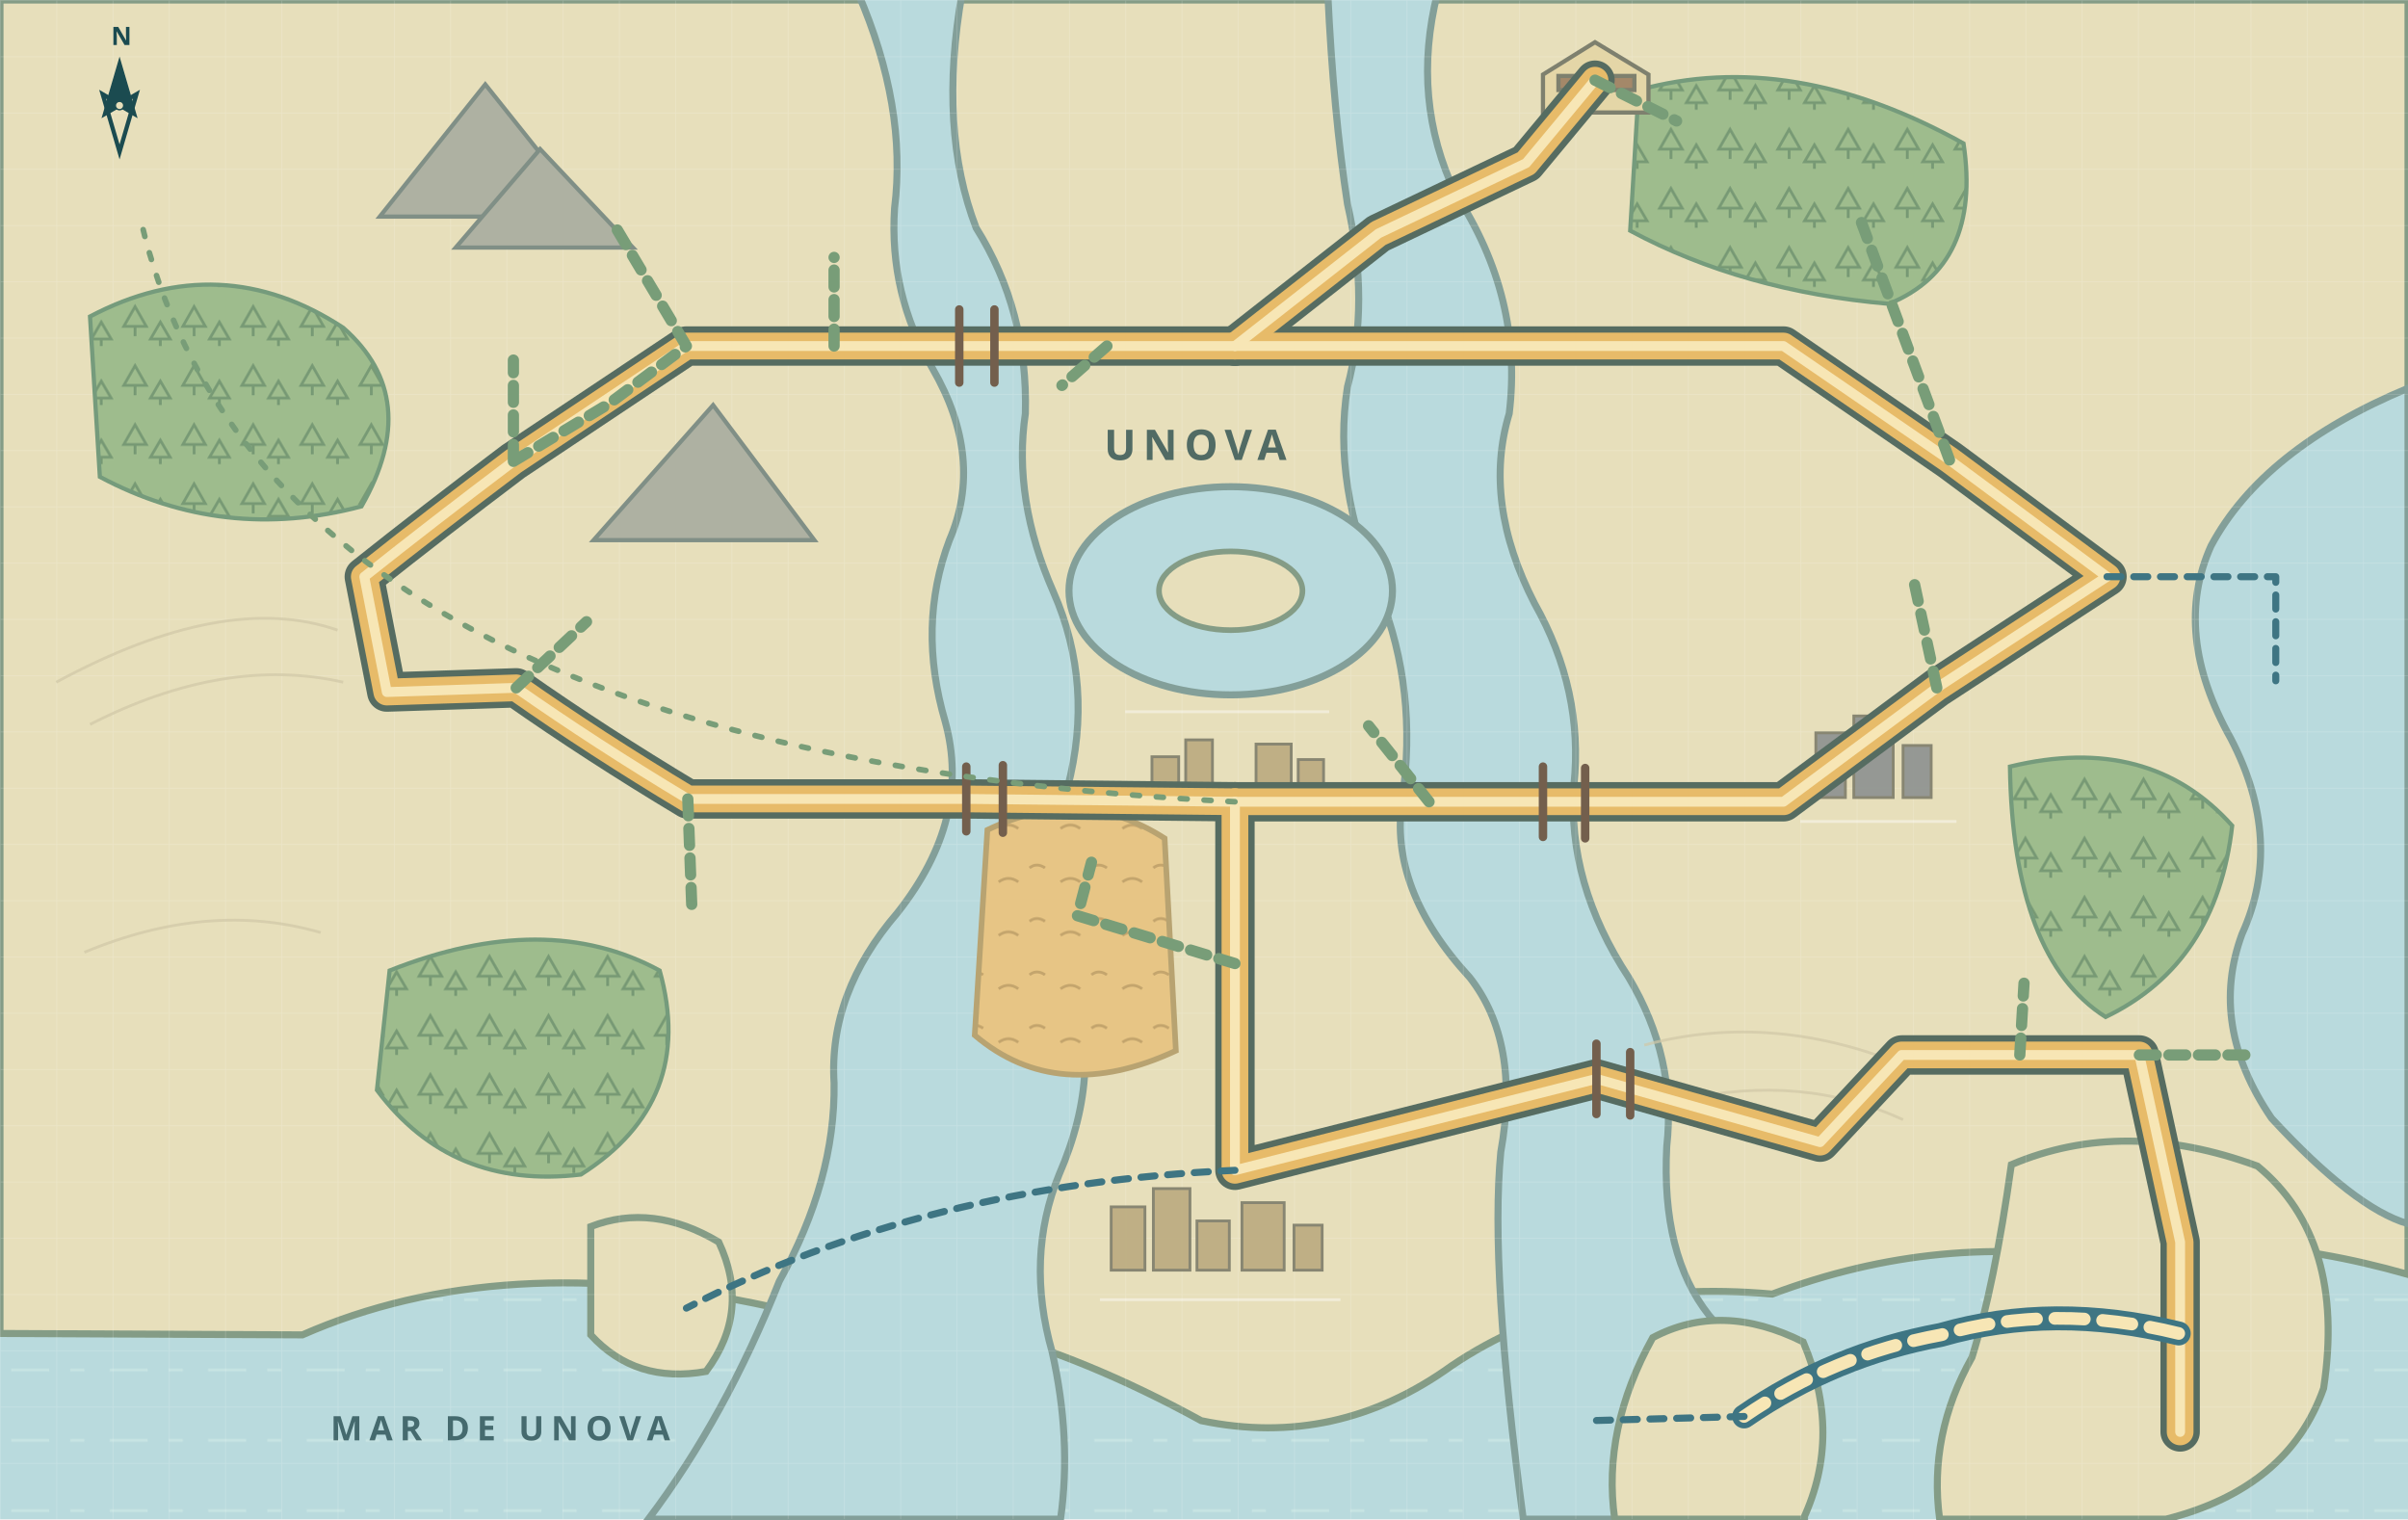
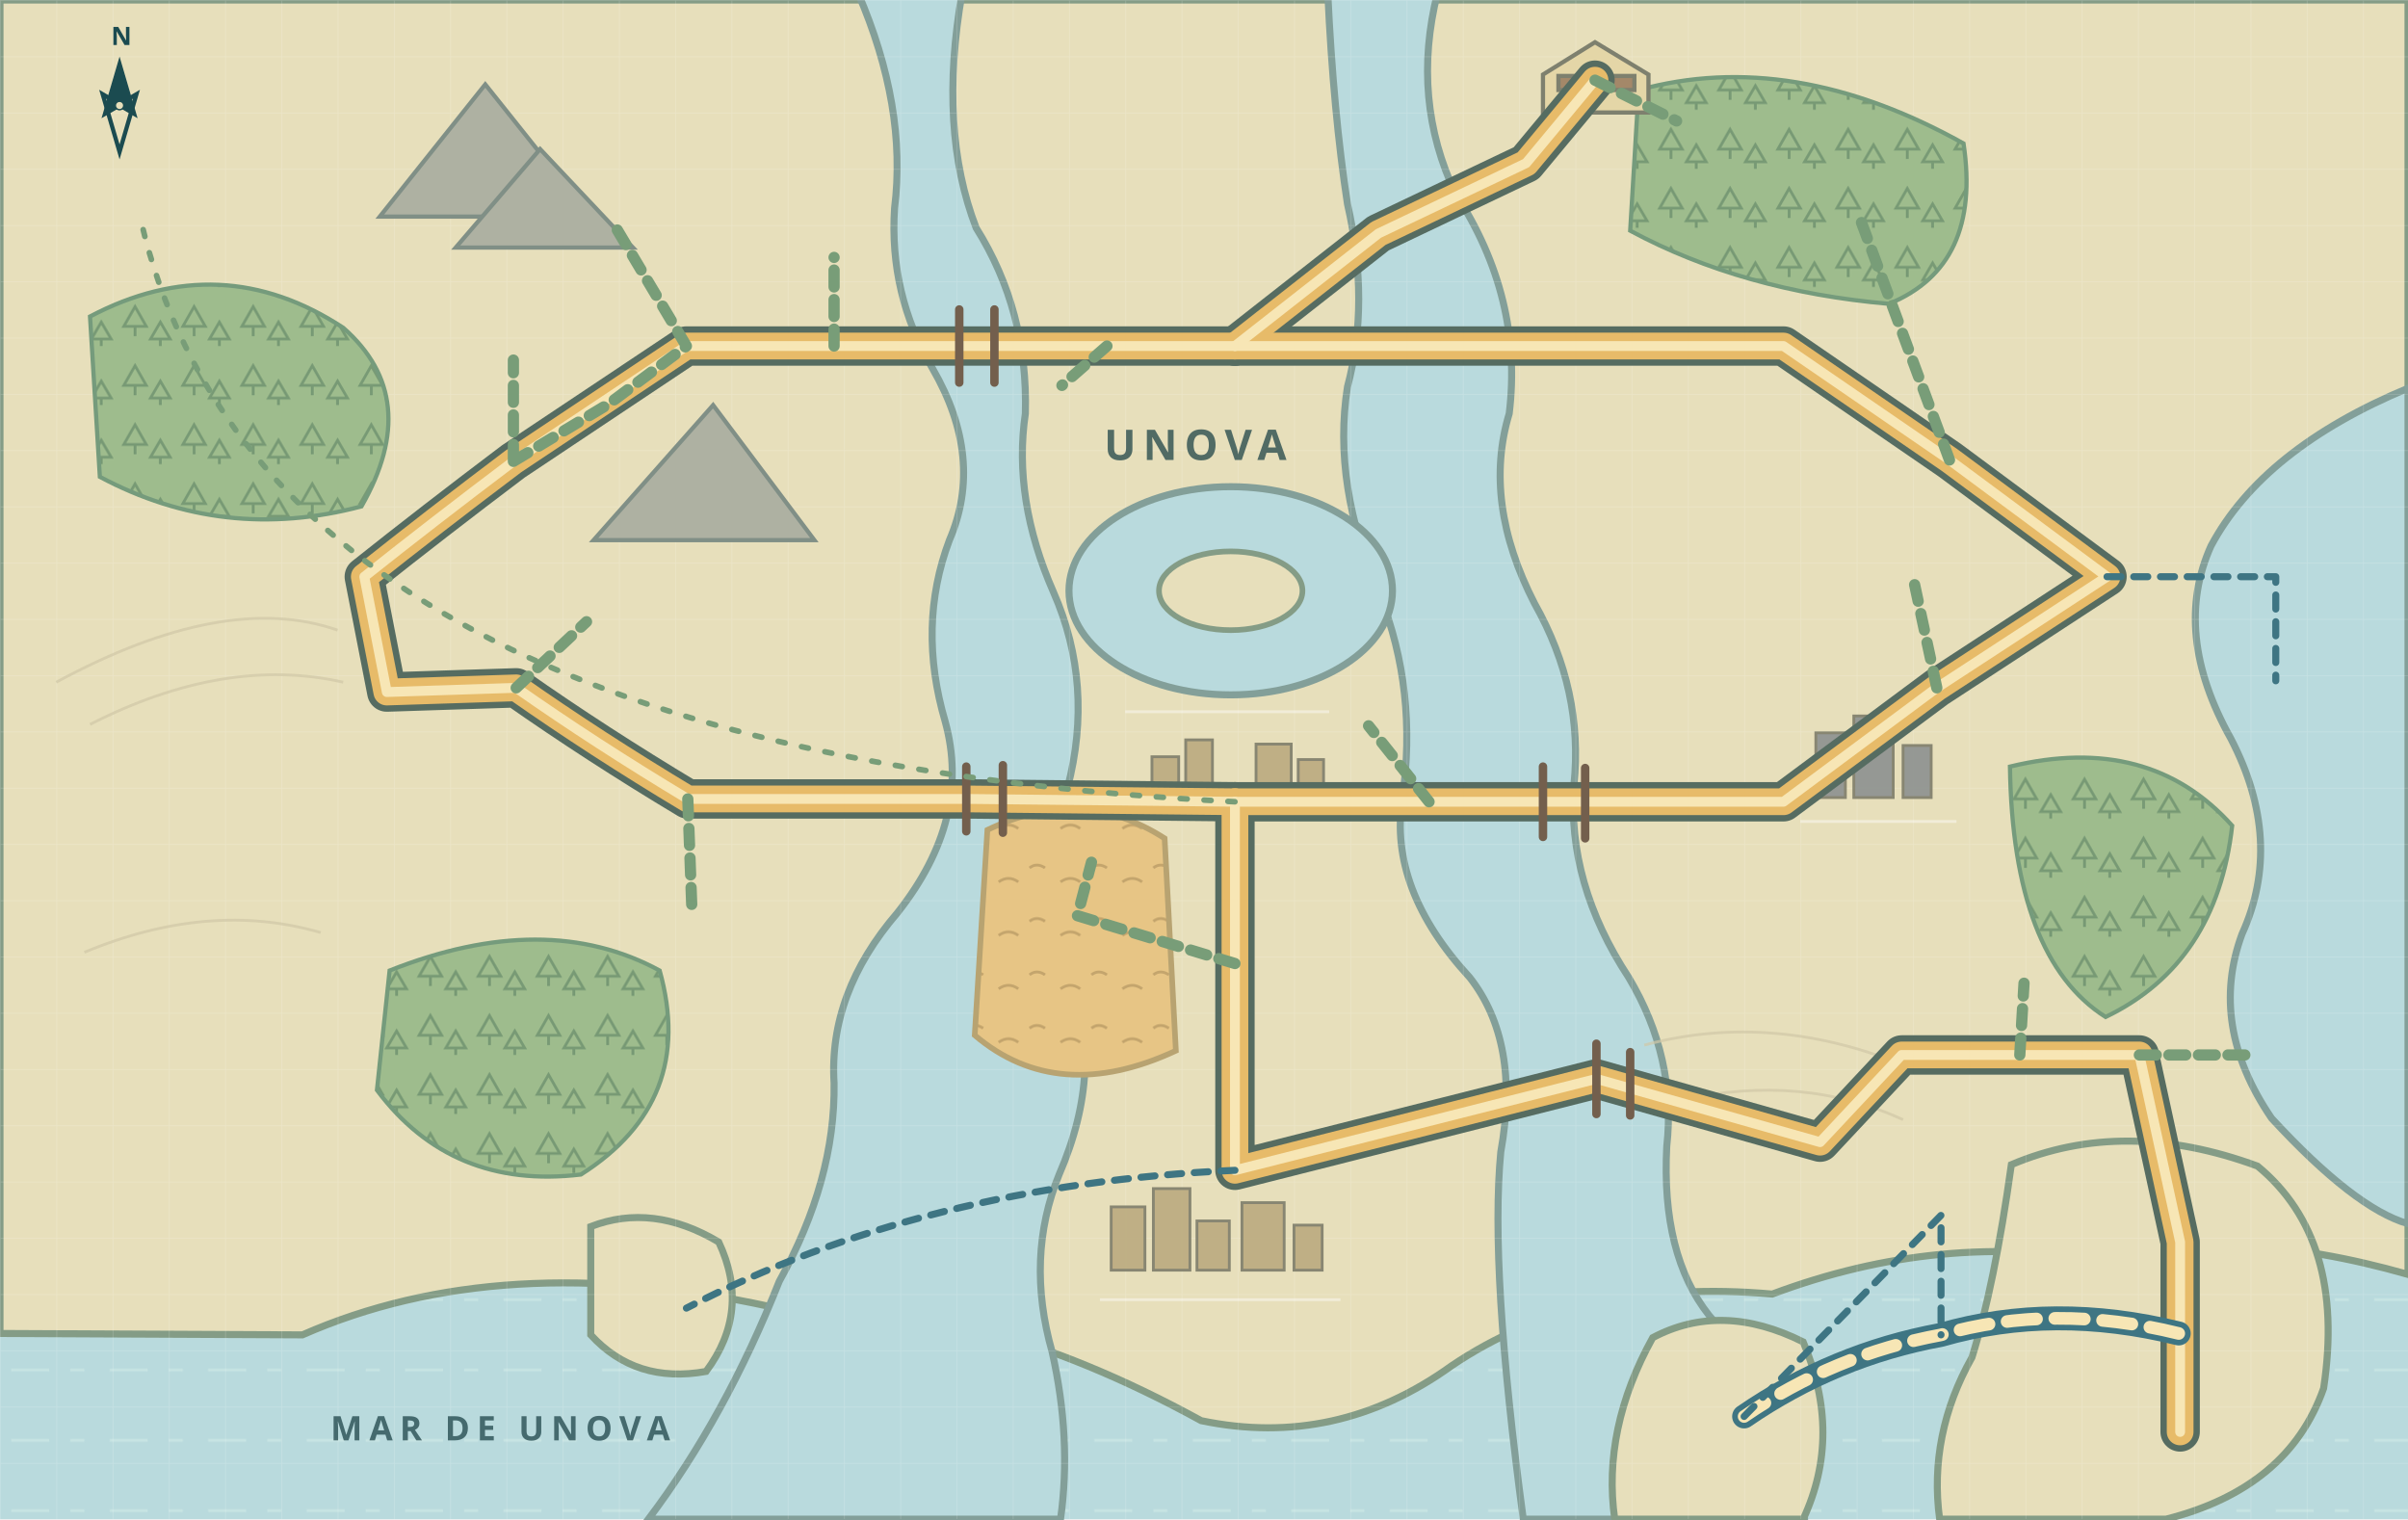
<svg xmlns="http://www.w3.org/2000/svg" viewBox="0 0 1712 1080" width="1712" height="1080">
  <defs>
    <pattern id="paper" width="40" height="40" patternUnits="userSpaceOnUse">
      <path d="M40 0H0V40" fill="none" stroke="#ffffff" stroke-opacity=".18" stroke-width="1" />
    </pattern>
    <pattern id="sea-lines" width="70" height="50" patternUnits="userSpaceOnUse">
      <path d="M8 24h27m15 0h10" fill="none" stroke="#dff4ed" stroke-opacity=".36" stroke-width="2" />
    </pattern>
    <pattern id="forest-pattern" width="42" height="42" patternUnits="userSpaceOnUse">
      <rect width="42" height="42" fill="#9ebc8d" />
      <path d="M12 8l-8 14h16zM30 19l-7 12h14z" fill="none" stroke="#789a75" stroke-width="2" />
      <path d="M12 22v7m18 2v5" stroke="#789a75" stroke-width="2" />
    </pattern>
    <pattern id="sand-pattern" width="44" height="38" patternUnits="userSpaceOnUse">
      <rect width="44" height="38" fill="#e7c585" />
      <path d="M6 19q7-5 14 0m8-10q5-4 11 0" fill="none" stroke="#c4a56d" stroke-width="2" />
    </pattern>
    <path id="road-south" d="M1550 1018 L1550 883 L1521 750 L1436 750 L1352 750 Q1322 782 1294 812 L1135 767 L878 832 L878 685 L878 570" />
    <path id="road-west" d="M878 570 L689 568 L489 568 Q424 529 367 489 L275 492 L259 410 Q308 371 365 328 L488 246 L593 246 L702 246 L787 246 L878 246" />
    <path id="road-league" d="M878 246 L980 166 L1085 116 L1134 57" />
    <path id="road-east" d="M878 246 L1027 246 L1112 246 L1188 246 L1268 246 L1386 327 L1498 410 L1377 489 L1268 570 L1207 570 L1115 570 L1016 570 L878 570" />
    <path id="sea-road" d="M1549 948 Q1460 926 1380 949 Q1304 963 1240 1007" />
  </defs>
  <rect width="1712" height="1080" fill="#b9dadd" />
  <rect width="1712" height="1080" fill="url(#sea-lines)" />
  <path d="M0 0H1712V906Q1585 870 1500 897Q1380 875 1260 920Q1125 908 1032 971Q950 1030 854 1010Q690 920 548 929Q356 887 215 949L0 948Z" fill="#e7dfbb" stroke="#849c86" stroke-width="5" />
  <path d="M610-5Q645 76 636 148Q632 209 663 262Q700 326 675 384Q652 445 672 513Q691 582 638 649Q589 706 593 770Q594 839 554 911Q516 1007 461 1080H754Q762 1023 748 961Q729 894 753 835Q786 759 760 694Q737 632 759 560Q778 487 749 421Q720 355 729 294Q731 221 694 162Q667 92 684-5Z" fill="#b9dadd" stroke="#839f99" stroke-width="5" />
  <path d="M944-5Q948 80 958 145Q974 215 958 275Q947 345 981 423Q1008 491 997 568Q987 632 1045 695Q1081 741 1067 819Q1059 902 1083 1080H1283Q1279 1008 1215 935Q1181 892 1185 815Q1192 752 1158 695Q1114 628 1119 558Q1126 491 1091 429Q1054 357 1073 294Q1083 212 1035 138Q1003 71 1022-5Z" fill="#b9dadd" stroke="#839f99" stroke-width="5" />
  <path d="M1712 276Q1609 319 1572 388Q1544 450 1586 525Q1624 598 1594 664Q1570 729 1615 795Q1674 859 1712 870V276Z" fill="#b9dadd" stroke="#839f99" stroke-width="5" />
  <path d="M1430 828Q1510 794 1605 829Q1668 881 1652 987Q1627 1058 1540 1080H1379Q1371 1020 1402 965Q1418 914 1430 828Z" fill="#e7dfbb" stroke="#849c86" stroke-width="5" />
  <path d="M420 872Q464 855 511 883Q534 932 502 975Q452 984 420 949Z" fill="#e7dfbb" stroke="#849c86" stroke-width="5" />
  <path d="M1175 951Q1224 925 1282 954Q1310 1020 1282 1080H1148Q1139 1016 1175 951Z" fill="#e7dfbb" stroke="#849c86" stroke-width="5" />
  <path d="M0 0H1712V1080H0Z" fill="url(#paper)" />
  <g fill="url(#forest-pattern)" stroke="#759b7c" stroke-width="3">
    <path d="M64 225Q157 176 244 233Q301 283 257 360Q159 386 71 339Z" />
    <path d="M277 690Q388 646 469 690Q495 783 413 835Q321 846 268 775Z" />
    <path d="M1165 64Q1274 34 1396 102Q1409 189 1343 216Q1239 207 1159 164Z" />
    <path d="M1429 545Q1528 521 1587 587Q1576 685 1497 723Q1431 681 1429 545Z" />
  </g>
  <path d="M702 590Q769 558 828 596L836 747Q752 786 693 736Z" fill="url(#sand-pattern)" stroke="#b8a371" stroke-width="4" />
  <g fill="#aeb1a2" stroke="#808f86" stroke-width="3">
    <path d="M270 154l75-94 75 94z" />
    <path d="M324 176l60-70 66 70z" />
    <path d="M422 384l85-96 72 96z" />
  </g>
  <g fill="none" stroke="#d0c8a6" stroke-width="2" opacity=".7">
    <path d="M40 485Q160 420 240 448M64 515Q160 466 244 485M1169 743Q1262 718 1360 760M1196 782Q1281 763 1353 796M60 677Q149 640 228 663" />
  </g>
  <ellipse cx="875" cy="420" rx="115" ry="74" fill="#b9dadd" stroke="#839f99" stroke-width="5" />
  <ellipse cx="875" cy="420" rx="51" ry="28" fill="#e7dfbb" stroke="#849c86" stroke-width="4" />
  <g fill="#bcab80" stroke="#807f6b" stroke-width="2" opacity=".92">
    <path d="M790 858h24v45h-24zM820 845h26v58h-26zM851 868h23v35h-23zM883 855h30v48h-30zM920 871h20v32h-20z" />
    <path d="M819 538h19v25h-19zM843 526h19v37h-19zM893 529h25v34h-25zM923 540h18v23h-18z" />
    <path d="M1291 521h21v46h-21zM1318 509h28v58h-28zM1353 530h20v37h-20z" fill="#8e9290" />
  </g>
  <g fill="#e4d6a7" stroke="#7e806e" stroke-width="3">
    <path d="M1097 53l37-23 38 23v27h-75z" />
    <path d="M1108 54h54v10h-54z" fill="#a48869" />
  </g>
  <g fill="none" stroke="#ffffff" stroke-opacity=".42" stroke-width="2">
    <path d="M782 924h171M1280 584h111M800 506h145" />
  </g>
  <g fill="none" stroke-linecap="round" stroke-linejoin="round">
    <g stroke="#566c61" stroke-width="28">
      <use href="#road-south" />
      <use href="#road-west" />
      <use href="#road-league" />
      <use href="#road-east" />
    </g>
    <g stroke="#e7bb69" stroke-width="19">
      <use href="#road-south" />
      <use href="#road-west" />
      <use href="#road-league" />
      <use href="#road-east" />
    </g>
    <g stroke="#f7e6b5" stroke-width="7">
      <use href="#road-south" />
      <use href="#road-west" />
      <use href="#road-league" />
      <use href="#road-east" />
    </g>
    <use href="#sea-road" stroke="#3e7583" stroke-width="17" />
    <use href="#sea-road" stroke="#f7e6b5" stroke-width="9" stroke-dasharray="21 13" />
    <g stroke="#735f4d" stroke-width="6">
      <path d="M1135 742v50m24-44v45M687 545v46m26-47v48M682 220v52m25-52v52M1097 545v50m30-49v50" />
    </g>
    <g stroke="#789d78" stroke-width="8" stroke-dasharray="12 9">
      <path d="M878 685L766 651L776 613" />
      <path d="M367 489L417 442" />
      <path d="M1386 327L1323 157" />
      <path d="M1521 750H1598M1436 750L1439 699M489 568L492 649M365 328V256M365 328L433 287L488 246M488 246L435 157M593 246V183M1016 570L973 516M1377 489L1360 410M787 246L755 274M1134 57L1192 86" />
    </g>
-     <path d="M1498 410H1618V484M1240 1007L1130 1010M878 832Q658 842 488 930" stroke="#3e7583" stroke-width="5" stroke-dasharray="10 9" />
+     <path d="M1498 410H1618V484M1240 1007L1380 864L1380 949M878 832Q658 842 488 930" stroke="#3e7583" stroke-width="5" stroke-dasharray="10 9" />
    <path d="M878 570Q188 535 100 156" stroke="#789d78" stroke-width="4" stroke-dasharray="5 12" />
  </g>
  <g fill="#173e43" font-family="system-ui, sans-serif" font-weight="900" letter-spacing="5" opacity=".72">
    <text x="785" y="327" font-size="30">UNOVA</text>
    <text x="235" y="1024" font-size="24">MAR DE UNOVA</text>
  </g>
  <g transform="translate(85 75)" fill="#1b4b50" stroke="#1b4b50">
    <path d="M0-33L12 8 0 1-12 8Z" />
    <path d="M0 33L12-8 0-1-12-8Z" fill="none" stroke-width="3" />
    <circle r="3" fill="#e7dfbb" />
    <text x="-6" y="-43" font-family="system-ui,sans-serif" font-size="18" font-weight="800" stroke="none">N</text>
  </g>
</svg>
